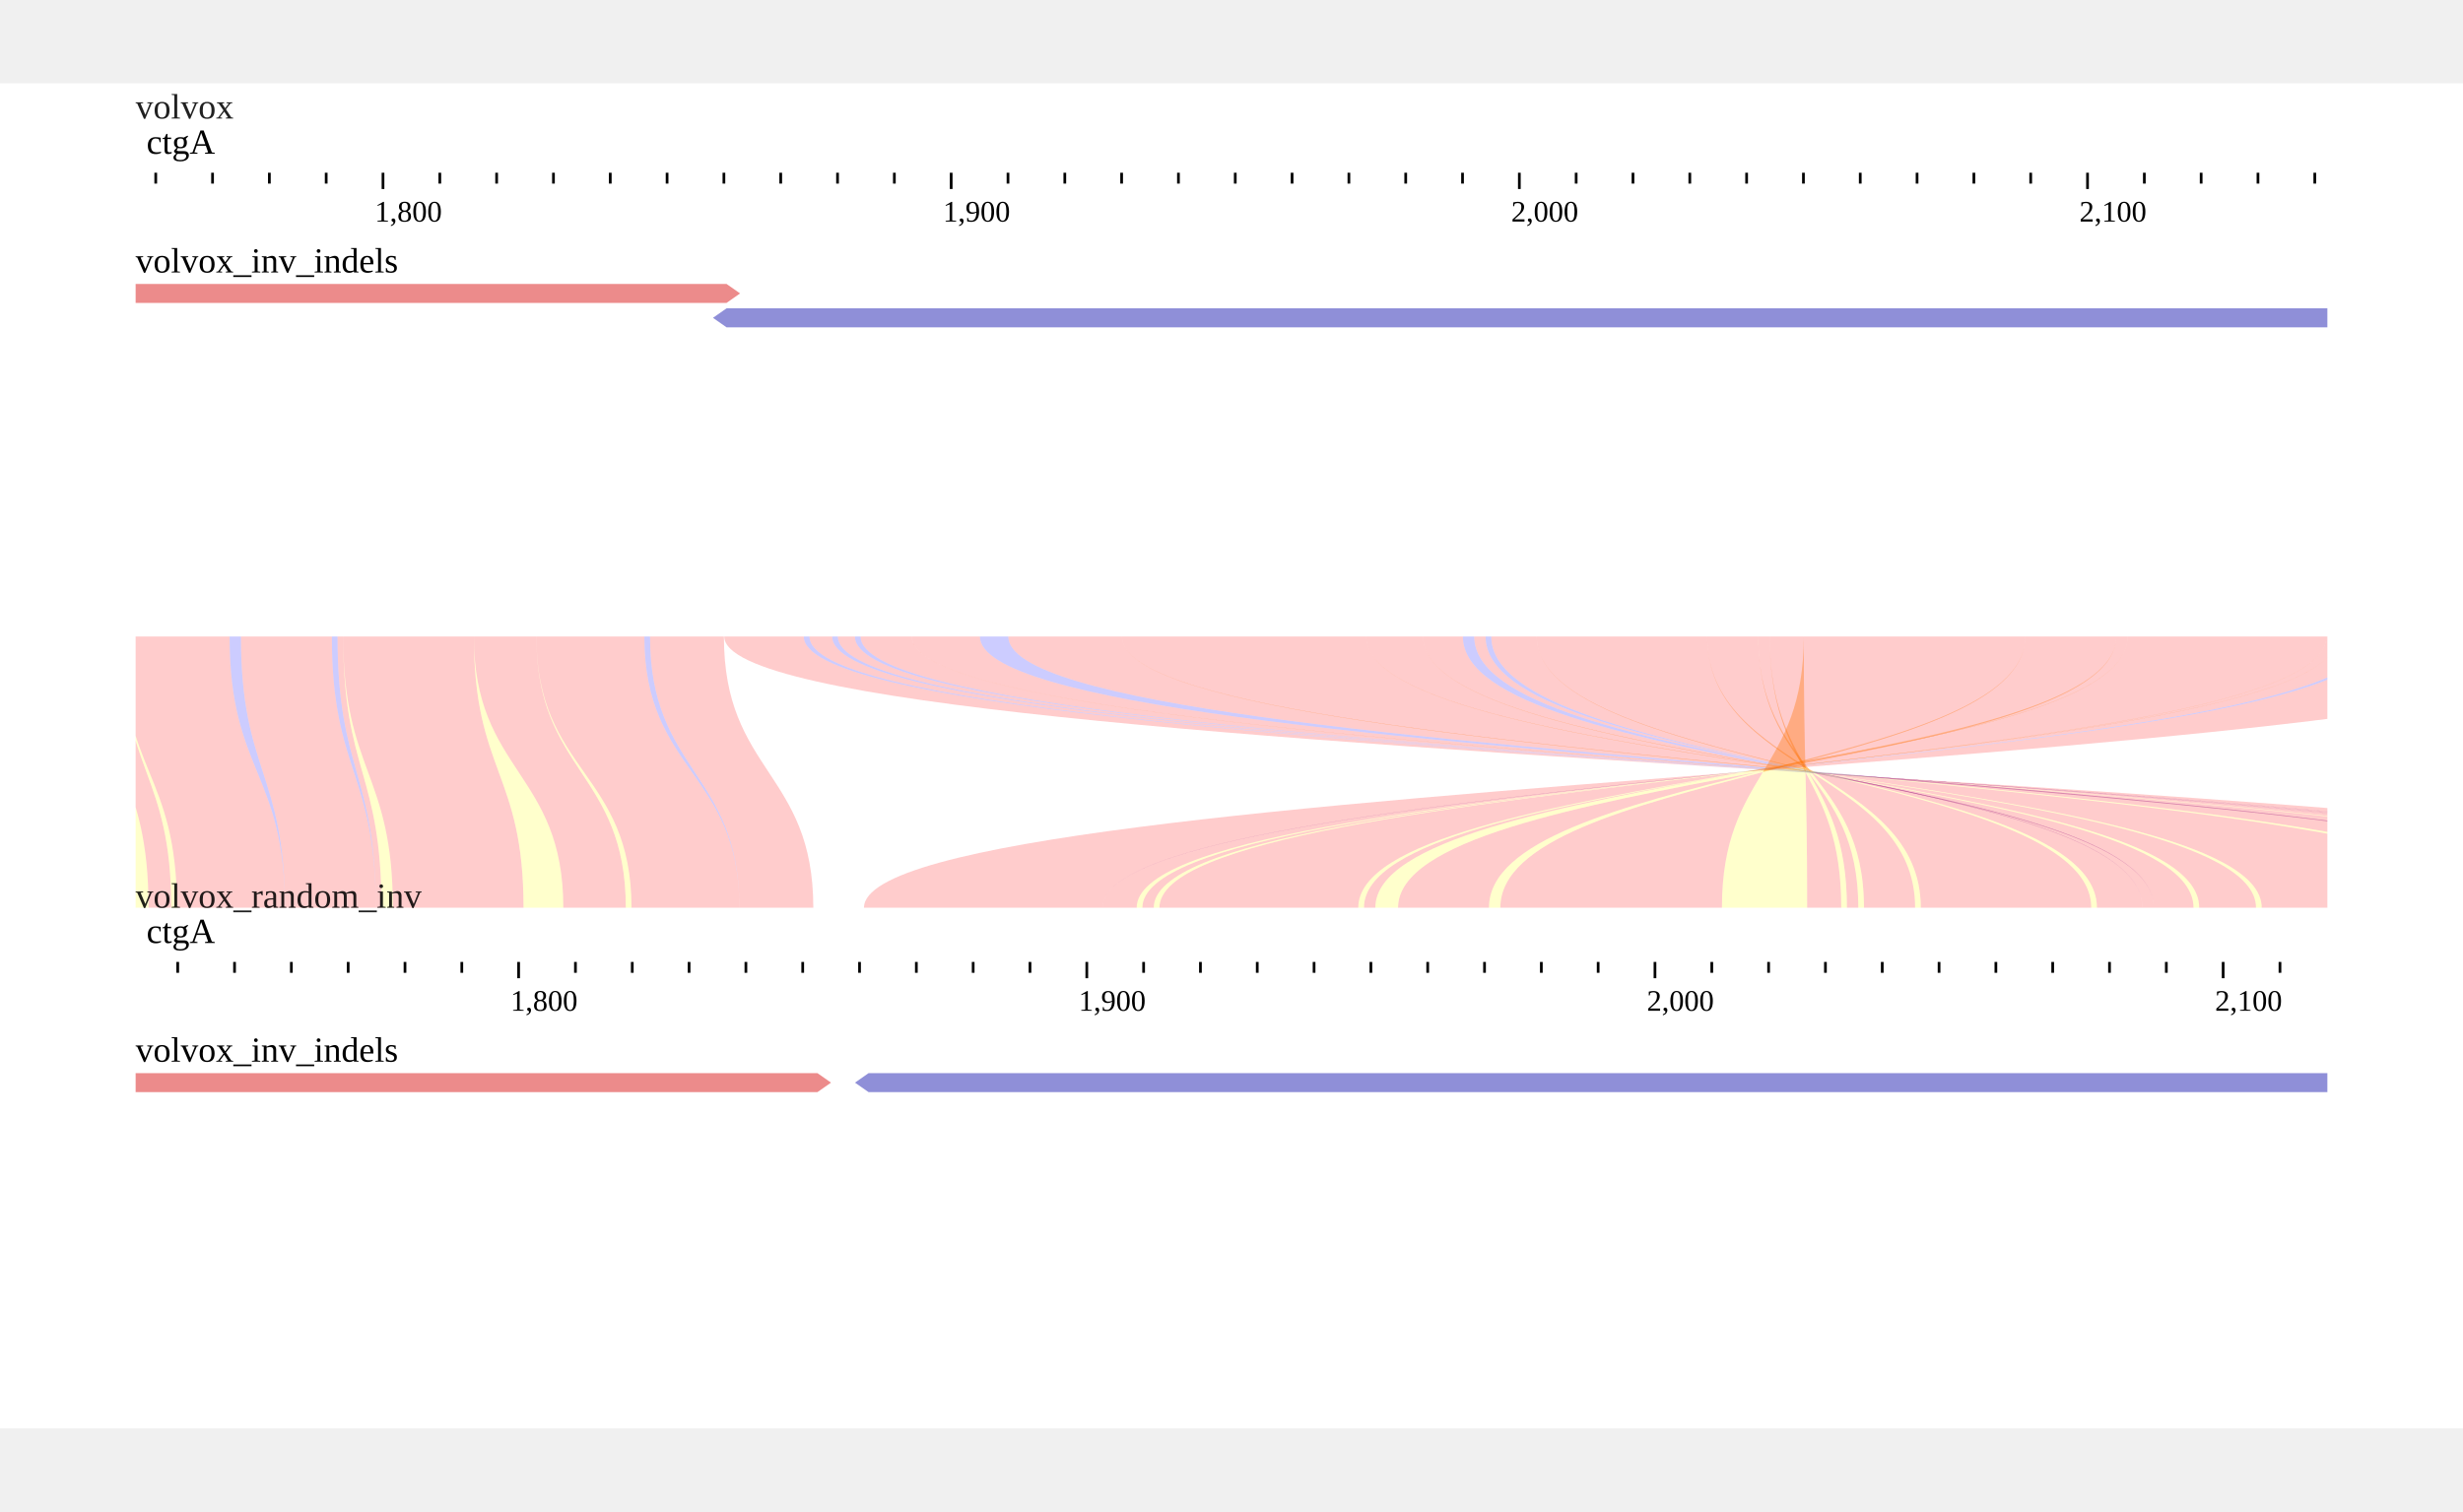
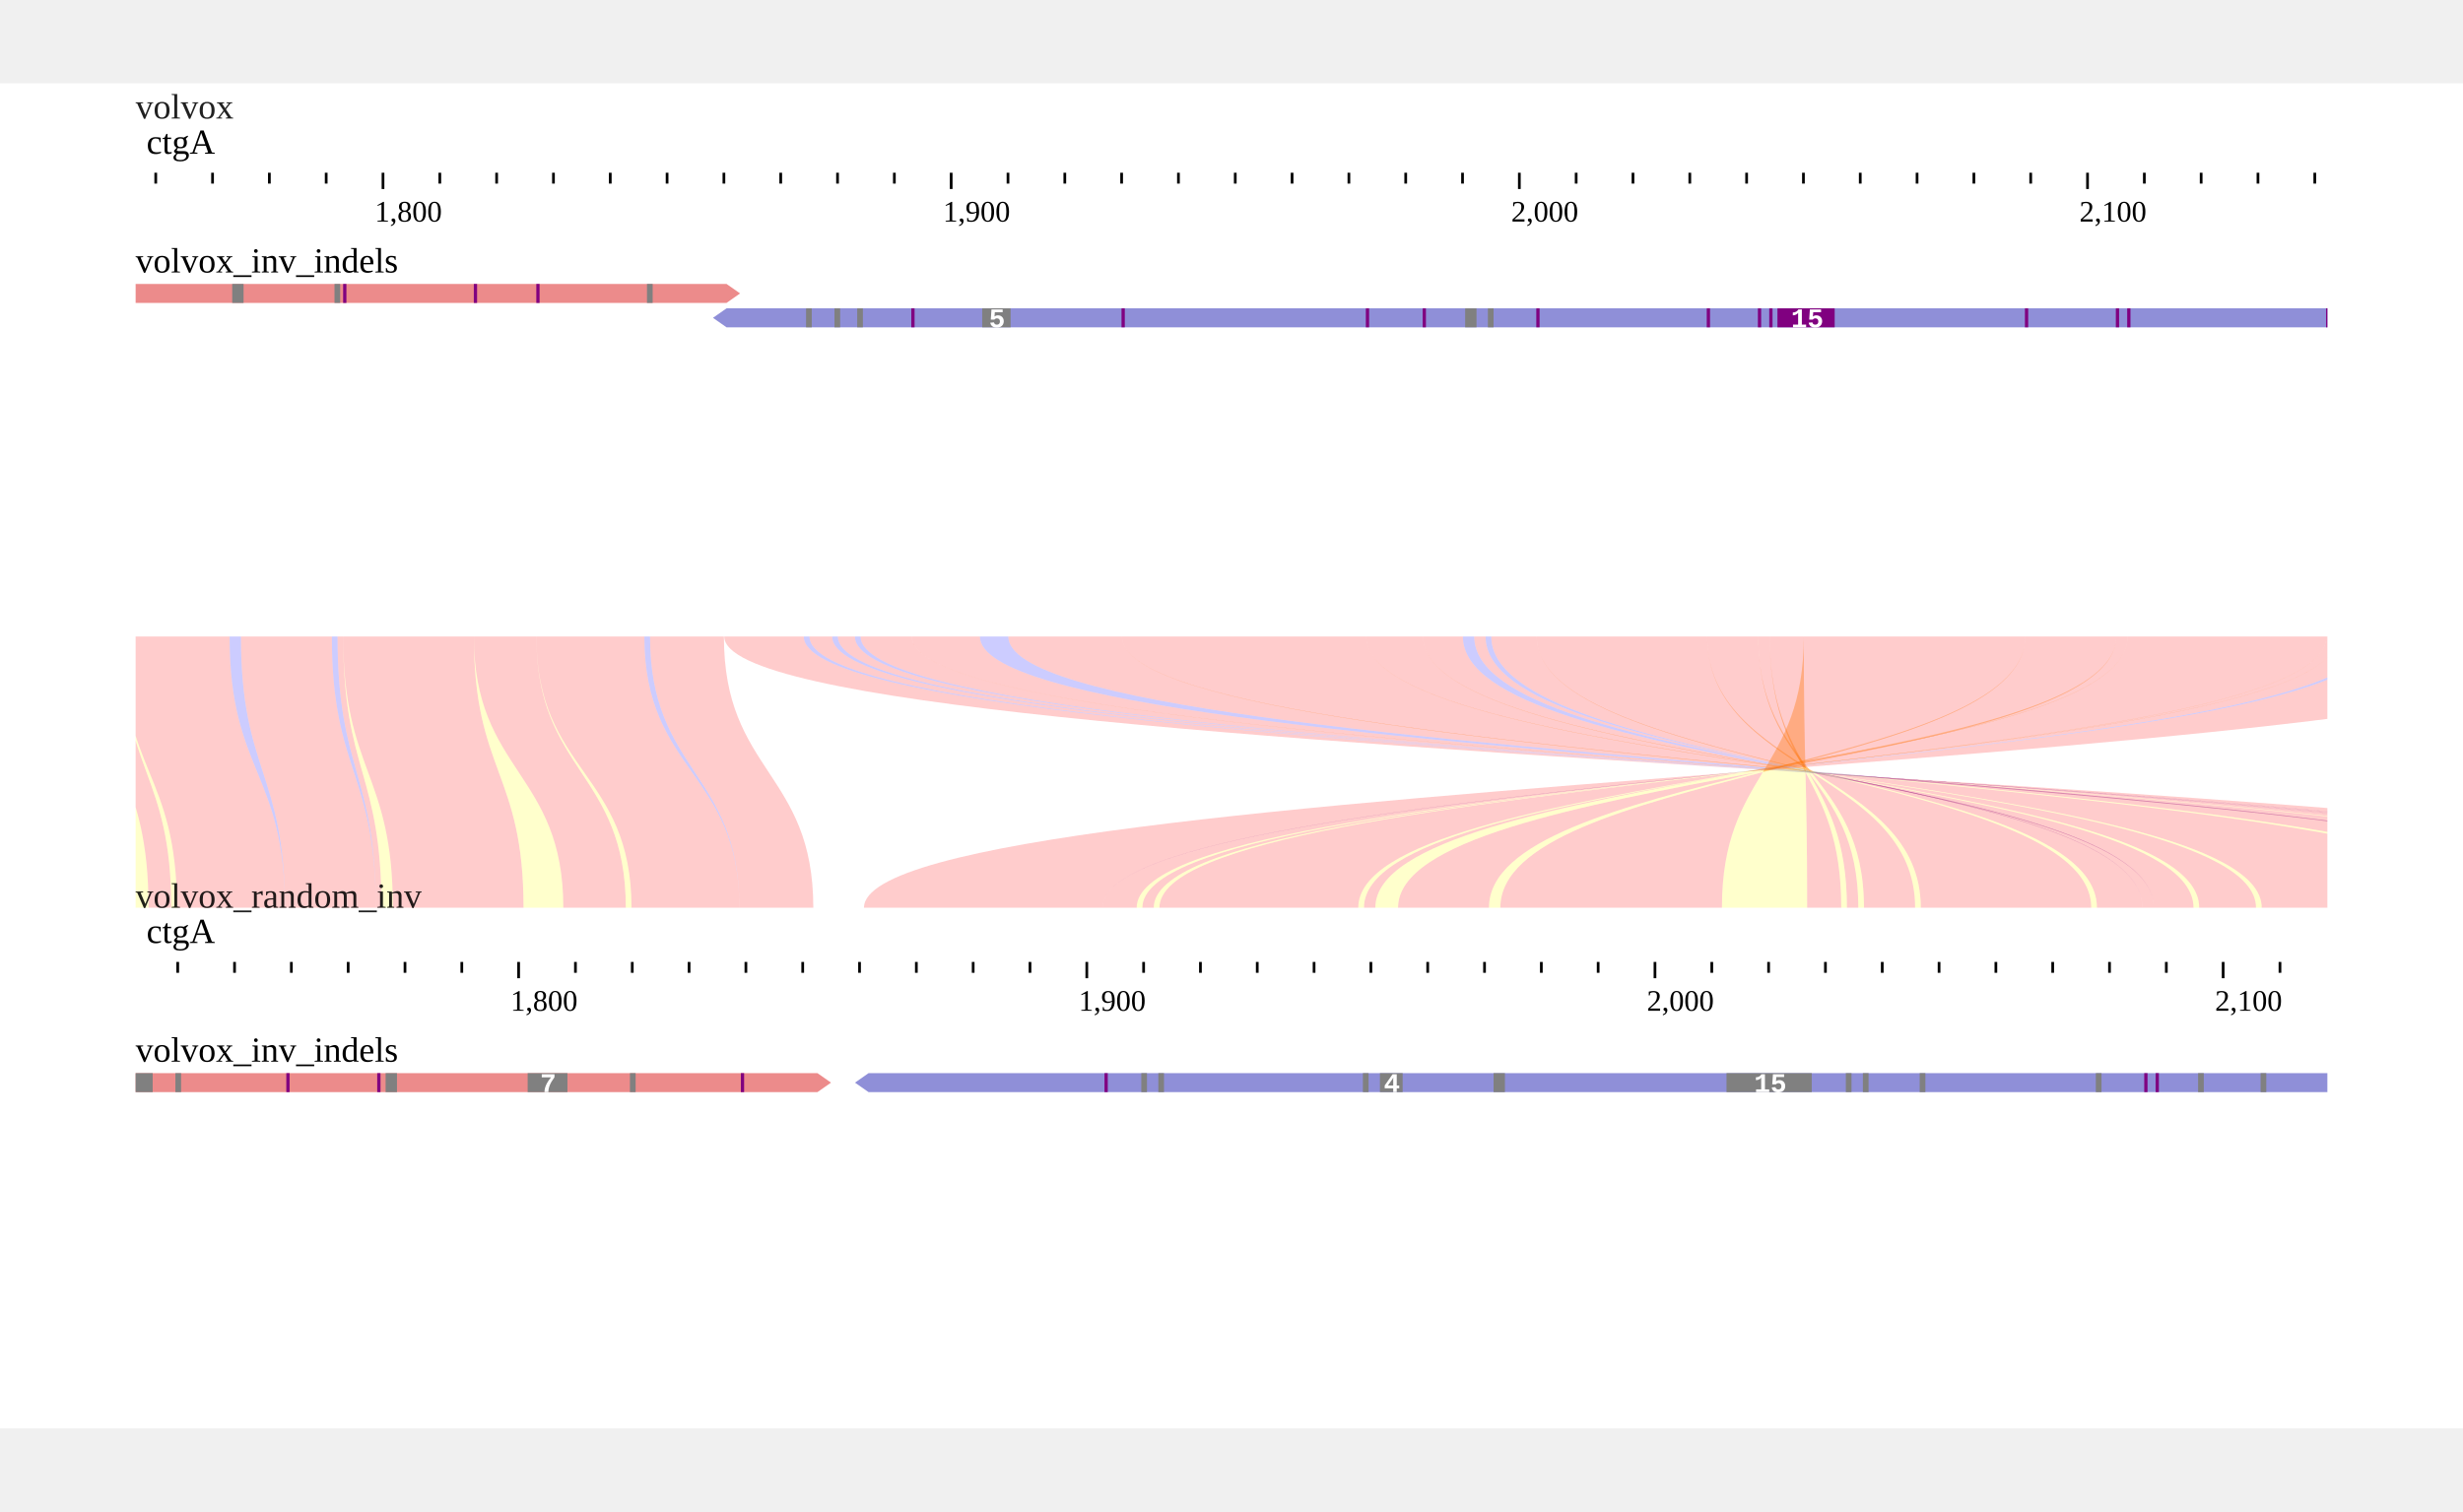
<svg xmlns="http://www.w3.org/2000/svg" width="808" height="496" viewBox="0,0,908,496">
  <rect width="908" height="496" fill="#ffffff" />
  <g transform="translate(50 13)">
    <g transform="translate(0)">
      <text x="0" font-size="13" fill-opacity="0.87" fill="#000000">volvox</text>
      <g>
        <defs>
          <clipPath id="clip-{volvox}ctgA:1756.4618436724566..2141.2146774193548-0">
            <rect x="0" y="0" width="808" height="100" />
          </clipPath>
        </defs>
        <g transform="translate(0 0)">
          <g clip-path="url(#clip-{volvox}ctgA:1756.4618436724566..2141.2146774193548-0)">
            <text x="4" y="13" font-size="13" fill="#000000">ctgA</text>
            <g transform="translate(0 20)">
              <line x1="-34.481" x2="-34.481" y1="0" y2="4" stroke-width="1" stroke="#000000" />
              <line x1="-13.535" x2="-13.535" y1="0" y2="4" stroke-width="1" stroke="#000000" />
              <line x1="7.411" x2="7.411" y1="0" y2="4" stroke-width="1" stroke="#000000" />
              <line x1="28.357" x2="28.357" y1="0" y2="4" stroke-width="1" stroke="#000000" />
              <line x1="49.303" x2="49.303" y1="0" y2="4" stroke-width="1" stroke="#000000" />
              <line x1="70.249" x2="70.249" y1="0" y2="4" stroke-width="1" stroke="#000000" />
              <line x1="91.195" x2="91.195" y1="0" y2="6" stroke-width="1" stroke="#000000" />
              <line x1="112.141" x2="112.141" y1="0" y2="4" stroke-width="1" stroke="#000000" />
              <line x1="133.087" x2="133.087" y1="0" y2="4" stroke-width="1" stroke="#000000" />
              <line x1="154.033" x2="154.033" y1="0" y2="4" stroke-width="1" stroke="#000000" />
              <line x1="174.979" x2="174.979" y1="0" y2="4" stroke-width="1" stroke="#000000" />
              <line x1="195.926" x2="195.926" y1="0" y2="4" stroke-width="1" stroke="#000000" />
              <line x1="216.872" x2="216.872" y1="0" y2="4" stroke-width="1" stroke="#000000" />
              <line x1="237.818" x2="237.818" y1="0" y2="4" stroke-width="1" stroke="#000000" />
              <line x1="258.764" x2="258.764" y1="0" y2="4" stroke-width="1" stroke="#000000" />
              <line x1="279.71" x2="279.71" y1="0" y2="4" stroke-width="1" stroke="#000000" />
              <line x1="300.656" x2="300.656" y1="0" y2="6" stroke-width="1" stroke="#000000" />
              <line x1="321.602" x2="321.602" y1="0" y2="4" stroke-width="1" stroke="#000000" />
              <line x1="342.548" x2="342.548" y1="0" y2="4" stroke-width="1" stroke="#000000" />
              <line x1="363.494" x2="363.494" y1="0" y2="4" stroke-width="1" stroke="#000000" />
              <line x1="384.44" x2="384.44" y1="0" y2="4" stroke-width="1" stroke="#000000" />
              <line x1="405.386" x2="405.386" y1="0" y2="4" stroke-width="1" stroke="#000000" />
              <line x1="426.332" x2="426.332" y1="0" y2="4" stroke-width="1" stroke="#000000" />
              <line x1="447.278" x2="447.278" y1="0" y2="4" stroke-width="1" stroke="#000000" />
              <line x1="468.224" x2="468.224" y1="0" y2="4" stroke-width="1" stroke="#000000" />
              <line x1="489.17" x2="489.17" y1="0" y2="4" stroke-width="1" stroke="#000000" />
              <line x1="510.116" x2="510.116" y1="0" y2="6" stroke-width="1" stroke="#000000" />
              <line x1="531.062" x2="531.062" y1="0" y2="4" stroke-width="1" stroke="#000000" />
              <line x1="552.008" x2="552.008" y1="0" y2="4" stroke-width="1" stroke="#000000" />
              <line x1="572.955" x2="572.955" y1="0" y2="4" stroke-width="1" stroke="#000000" />
              <line x1="593.901" x2="593.901" y1="0" y2="4" stroke-width="1" stroke="#000000" />
              <line x1="614.847" x2="614.847" y1="0" y2="4" stroke-width="1" stroke="#000000" />
              <line x1="635.793" x2="635.793" y1="0" y2="4" stroke-width="1" stroke="#000000" />
              <line x1="656.739" x2="656.739" y1="0" y2="4" stroke-width="1" stroke="#000000" />
              <line x1="677.685" x2="677.685" y1="0" y2="4" stroke-width="1" stroke="#000000" />
              <line x1="698.631" x2="698.631" y1="0" y2="4" stroke-width="1" stroke="#000000" />
              <line x1="719.577" x2="719.577" y1="0" y2="6" stroke-width="1" stroke="#000000" />
              <line x1="740.523" x2="740.523" y1="0" y2="4" stroke-width="1" stroke="#000000" />
              <line x1="761.469" x2="761.469" y1="0" y2="4" stroke-width="1" stroke="#000000" />
              <line x1="782.415" x2="782.415" y1="0" y2="4" stroke-width="1" stroke="#000000" />
              <line x1="803.361" x2="803.361" y1="0" y2="4" stroke-width="1" stroke="#000000" />
              <line x1="824.307" x2="824.307" y1="0" y2="4" stroke-width="1" stroke="#000000" />
              <line x1="845.253" x2="845.253" y1="0" y2="4" stroke-width="1" stroke="#000000" />
              <text x="88.195" y="18" font-size="11" fill="#000000">1,800</text>
              <text x="297.656" y="18" font-size="11" fill="#000000">1,900</text>
              <text x="507.116" y="18" font-size="11" fill="#000000">2,000</text>
              <text x="716.577" y="18" font-size="11" fill="#000000">2,100</text>
            </g>
          </g>
        </g>
      </g>
    </g>
    <g transform="translate(0 43)">
      <g transform="translate(0 0)">
        <g transform="translate(0 18)">
          <defs>
            <clipPath id="clip-jest">
              <rect x="0" y="0" width="808" height="100" />
            </clipPath>
          </defs>
          <g transform="translate(0 0)">
            <g clip-path="url(#clip-jest)">
              <g>
                <defs />
                <g>
                  <g>
                    <path fill="#EC8B8B" stroke="none" paint-order="stroke fill markers" d=" M -3676.033 0 L -3676.033 7 L 217.839 7 L 222.839 3.5 L 217.839 0 Z" />
+                     <rect fill="#808080" stroke="none" x="35.608" y="0" width="4.189" height="7" />
+                     <rect fill="#808080" stroke="none" x="73.311" y="0" width="2.095" height="7" />
+                     <rect fill="#808080" stroke="none" x="188.514" y="0" width="2.095" height="7" />
+                     <rect fill="#800080" stroke="none" x="76.5" y="0" width="1.2" height="7" />
+                     <rect fill="#800080" stroke="none" x="124.676" y="0" width="1.2" height="7" />
+                     <rect fill="#800080" stroke="none" x="147.717" y="0" width="1.2" height="7" />
                    <path fill="#8F8FD8" stroke="none" paint-order="stroke fill markers" d=" M 212.839 12.5 L 217.839 16 L 915.343 16 L 915.343 9 L 217.839 9 Z" />
+                     <rect fill="#808080" stroke="none" x="247.163" y="9" width="2.095" height="7" />
+                     <rect fill="#808080" stroke="none" x="257.636" y="9" width="2.095" height="7" />
+                     <rect fill="#808080" stroke="none" x="266.015" y="9" width="2.095" height="7" />
+                     <rect fill="#808080" stroke="none" x="312.096" y="9" width="10.473" height="7" />
+                     <text fill="#fff" stroke="none" font-family="Courier New,monospace" font-size="10px" font-style="normal" font-weight="bold" text-decoration="normal" x="314.559" y="16" text-anchor="start" dominant-baseline="alphabetic">5</text>
+                     <rect fill="#808080" stroke="none" x="490.138" y="9" width="4.189" height="7" />
+                     <rect fill="#808080" stroke="none" x="498.516" y="9" width="2.095" height="7" />
+                     <rect fill="#800080" stroke="none" x="285.961" y="9" width="1.2" height="7" />
+                     <rect fill="#800080" stroke="none" x="363.461" y="9" width="1.2" height="7" />
+                     <rect fill="#800080" stroke="none" x="453.529" y="9" width="1.2" height="7" />
+                     <rect fill="#800080" stroke="none" x="474.475" y="9" width="1.2" height="7" />
+                     <rect fill="#800080" stroke="none" x="516.368" y="9" width="1.2" height="7" />
+                     <rect fill="#800080" stroke="none" x="579.206" y="9" width="1.2" height="7" />
+                     <rect fill="#800080" stroke="none" x="598.057" y="9" width="1.2" height="7" />
+                     <rect fill="#800080" stroke="none" x="602.246" y="9" width="1.2" height="7" />
+                     <rect fill="purple" stroke="none" x="605.267" y="9" width="21.094" height="7" />
+                     <text fill="#fff" stroke="none" font-family="Courier New,monospace" font-size="10px" font-style="normal" font-weight="bold" text-decoration="normal" x="610.267" y="16" text-anchor="start" dominant-baseline="alphabetic">15</text>
+                     <rect fill="#800080" stroke="none" x="696.504" y="9" width="1.2" height="7" />
+                     <rect fill="#800080" stroke="none" x="730.017" y="9" width="1.2" height="7" />
+                     <rect fill="#800080" stroke="none" x="734.207" y="9" width="1.2" height="7" />
+                     <rect fill="#800080" stroke="none" x="807.518" y="9" width="1.2" height="7" />
                  </g>
                </g>
              </g>
            </g>
          </g>
          <defs>
            <clipPath id="clip-jest-labels">
              <rect x="0" y="0" width="808" height="100" />
            </clipPath>
          </defs>
          <g clip-path="url(#clip-jest-labels)" />
        </g>
        <g>
          <text x="0" y="5" fill="#000000" font-size="13" dominant-baseline="hanging">volvox_inv_indels</text>
        </g>
      </g>
    </g>
  </g>
  <g transform="translate(0 191)">
    <defs>
      <clipPath id="synclip-1">
        <rect x="0" y="0" width="808" height="100" />
      </clipPath>
    </defs>
    <g transform="translate(50 13)" clip-path="url(#synclip-1)">
      <g>
        <defs />
        <g>
          <g>
            <path fill="none" stroke="none" />
            <path fill="#ffff0033" stroke="none" paint-order="stroke fill markers" d=" M -13.535 0 L -13.535 0 C -13.535 50 4.762 50 4.762 100 L -7.806 100 C -7.806 50 -13.535 50 -13.535 0 Z" />
            <path fill="#ff000033" stroke="none" paint-order="stroke fill markers" d=" M -13.535 0 L -5.157 0 C -5.157 50 13.141 50 13.141 100 L 4.762 100 C 4.762 50 -13.535 50 -13.535 0 Z" />
            <path fill="#ffff0033" stroke="none" paint-order="stroke fill markers" d=" M -5.157 0 L -5.157 0 C -5.157 50 15.235 50 15.235 100 L 13.141 100 C 13.141 50 -5.157 50 -5.157 0 Z" />
            <path fill="#ff000033" stroke="none" paint-order="stroke fill markers" d=" M -5.157 0 L 34.641 0 C 34.641 50 55.033 50 55.033 100 L 15.235 100 C 15.235 50 -5.157 50 -5.157 0 Z" />
            <path fill="#0000ff33" stroke="none" paint-order="stroke fill markers" d=" M 34.641 0 L 38.83 0 C 38.83 50 55.033 50 55.033 100 L 55.033 100 C 55.033 50 34.641 50 34.641 0 Z" />
            <path fill="#ff000033" stroke="none" paint-order="stroke fill markers" d=" M 38.83 0 L 72.344 0 C 72.344 50 88.546 50 88.546 100 L 55.033 100 C 55.033 50 38.83 50 38.83 0 Z" />
            <path fill="#0000ff33" stroke="none" paint-order="stroke fill markers" d=" M 72.344 0 L 74.438 0 C 74.438 50 88.546 50 88.546 100 L 88.546 100 C 88.546 50 72.344 50 72.344 0 Z" />
            <path fill="#ff000033" stroke="none" paint-order="stroke fill markers" d=" M 74.438 0 L 76.533 0 C 76.533 50 90.641 50 90.641 100 L 88.546 100 C 88.546 50 74.438 50 74.438 0 Z" />
            <path fill="#ffff0033" stroke="none" paint-order="stroke fill markers" d=" M 76.533 0 L 76.533 0 C 76.533 50 94.83 50 94.83 100 L 90.641 100 C 90.641 50 76.533 50 76.533 0 Z" />
            <path fill="#ff000033" stroke="none" paint-order="stroke fill markers" d=" M 76.533 0 L 124.709 0 C 124.709 50 143.006 50 143.006 100 L 94.83 100 C 94.83 50 76.533 50 76.533 0 Z" />
            <path fill="#ffff0033" stroke="none" paint-order="stroke fill markers" d=" M 124.709 0 L 124.709 0 C 124.709 50 157.668 50 157.668 100 L 143.006 100 C 143.006 50 124.709 50 124.709 0 Z" />
            <path fill="#ff000033" stroke="none" paint-order="stroke fill markers" d=" M 124.709 0 L 147.75 0 C 147.75 50 180.709 50 180.709 100 L 157.668 100 C 157.668 50 124.709 50 124.709 0 Z" />
            <path fill="#ffff0033" stroke="none" paint-order="stroke fill markers" d=" M 147.75 0 L 147.75 0 C 147.75 50 182.804 50 182.804 100 L 180.709 100 C 180.709 50 147.75 50 147.75 0 Z" />
            <path fill="#ff000033" stroke="none" paint-order="stroke fill markers" d=" M 147.75 0 L 187.547 0 C 187.547 50 222.601 50 222.601 100 L 182.804 100 C 182.804 50 147.75 50 147.75 0 Z" />
            <path fill="#0000ff33" stroke="none" paint-order="stroke fill markers" d=" M 187.547 0 L 189.642 0 C 189.642 50 222.601 50 222.601 100 L 222.601 100 C 222.601 50 187.547 50 187.547 0 Z" />
            <path fill="#ff000033" stroke="none" paint-order="stroke fill markers" d=" M 189.642 0 L 216.872 0 C 216.872 50 249.831 50 249.831 100 L 222.601 100 C 222.601 50 189.642 50 189.642 0 Z" />
            <path fill="#ff000033" stroke="none" paint-order="stroke fill markers" d=" M 217 0 L 246.324 0 C 246.324 50 980.676 50 980.676 100 L 1010 100 C 1010 50 217 50 217 0 Z" />
            <path fill="#0000ff33" stroke="none" paint-order="stroke fill markers" d=" M 246.324 0 L 248.419 0 C 248.419 50 980.676 50 980.676 100 L 980.676 100 C 980.676 50 246.324 50 246.324 0 Z" />
            <path fill="#ff000033" stroke="none" paint-order="stroke fill markers" d=" M 248.419 0 L 256.798 0 C 256.798 50 972.297 50 972.297 100 L 980.676 100 C 980.676 50 248.419 50 248.419 0 Z" />
            <path fill="#0000ff33" stroke="none" paint-order="stroke fill markers" d=" M 256.798 0 L 258.892 0 C 258.892 50 972.297 50 972.297 100 L 972.297 100 C 972.297 50 256.798 50 256.798 0 Z" />
            <path fill="#ff000033" stroke="none" paint-order="stroke fill markers" d=" M 258.892 0 L 265.176 0 C 265.176 50 966.013 50 966.013 100 L 972.297 100 C 972.297 50 258.892 50 258.892 0 Z" />
            <path fill="#0000ff33" stroke="none" paint-order="stroke fill markers" d=" M 265.176 0 L 267.271 0 C 267.271 50 966.013 50 966.013 100 L 966.013 100 C 966.013 50 265.176 50 265.176 0 Z" />
            <path fill="#ff000033" stroke="none" paint-order="stroke fill markers" d=" M 267.271 0 L 286.122 0 C 286.122 50 947.162 50 947.162 100 L 966.013 100 C 966.013 50 267.271 50 267.271 0 Z" />
            <path fill="#ffff0033" stroke="none" paint-order="stroke fill markers" d=" M 286.122 0 L 286.122 0 C 286.122 50 945.067 50 945.067 100 L 947.162 100 C 947.162 50 286.122 50 286.122 0 Z" />
            <path fill="#ff000033" stroke="none" paint-order="stroke fill markers" d=" M 286.122 0 L 311.257 0 C 311.257 50 919.932 50 919.932 100 L 945.067 100 C 945.067 50 286.122 50 286.122 0 Z" />
            <path fill="#0000ff33" stroke="none" paint-order="stroke fill markers" d=" M 311.257 0 L 321.73 0 C 321.73 50 919.932 50 919.932 100 L 919.932 100 C 919.932 50 311.257 50 311.257 0 Z" />
            <path fill="#ff000033" stroke="none" paint-order="stroke fill markers" d=" M 321.73 0 L 363.622 0 C 363.622 50 878.04 50 878.04 100 L 919.932 100 C 919.932 50 321.73 50 321.73 0 Z" />
            <path fill="#ffff0033" stroke="none" paint-order="stroke fill markers" d=" M 363.622 0 L 363.622 0 C 363.622 50 873.851 50 873.851 100 L 878.04 100 C 878.04 50 363.622 50 363.622 0 Z" />
            <path fill="#ff000033" stroke="none" paint-order="stroke fill markers" d=" M 363.622 0 L 453.69 0 C 453.69 50 783.783 50 783.783 100 L 873.851 100 C 873.851 50 363.622 50 363.622 0 Z" />
            <path fill="#ffff0033" stroke="none" paint-order="stroke fill markers" d=" M 453.69 0 L 453.69 0 C 453.69 50 781.688 50 781.688 100 L 783.783 100 C 783.783 50 453.69 50 453.69 0 Z" />
            <path fill="#ff000033" stroke="none" paint-order="stroke fill markers" d=" M 453.69 0 L 474.636 0 C 474.636 50 760.742 50 760.742 100 L 781.688 100 C 781.688 50 453.69 50 453.69 0 Z" />
            <path fill="#ffff0033" stroke="none" paint-order="stroke fill markers" d=" M 474.636 0 L 474.636 0 C 474.636 50 758.647 50 758.647 100 L 760.742 100 C 760.742 50 474.636 50 474.636 0 Z" />
            <path fill="#ff000033" stroke="none" paint-order="stroke fill markers" d=" M 474.636 0 L 489.299 0 C 489.299 50 743.985 50 743.985 100 L 758.647 100 C 758.647 50 474.636 50 474.636 0 Z" />
            <path fill="#0000ff33" stroke="none" paint-order="stroke fill markers" d=" M 489.299 0 L 493.488 0 C 493.488 50 743.985 50 743.985 100 L 743.985 100 C 743.985 50 489.299 50 489.299 0 Z" />
            <path fill="#ff000033" stroke="none" paint-order="stroke fill markers" d=" M 493.488 0 L 497.677 0 C 497.677 50 739.796 50 739.796 100 L 743.985 100 C 743.985 50 493.488 50 493.488 0 Z" />
            <path fill="#0000ff33" stroke="none" paint-order="stroke fill markers" d=" M 497.677 0 L 499.772 0 C 499.772 50 739.796 50 739.796 100 L 739.796 100 C 739.796 50 497.677 50 497.677 0 Z" />
            <path fill="#ff000033" stroke="none" paint-order="stroke fill markers" d=" M 499.772 0 L 516.529 0 C 516.529 50 723.039 50 723.039 100 L 739.796 100 C 739.796 50 499.772 50 499.772 0 Z" />
            <path fill="#ffff0033" stroke="none" paint-order="stroke fill markers" d=" M 516.529 0 L 516.529 0 C 516.529 50 720.944 50 720.944 100 L 723.039 100 C 723.039 50 516.529 50 516.529 0 Z" />
            <path fill="#ff000033" stroke="none" paint-order="stroke fill markers" d=" M 516.529 0 L 579.367 0 C 579.367 50 658.106 50 658.106 100 L 720.944 100 C 720.944 50 516.529 50 516.529 0 Z" />
            <path fill="#ffff0033" stroke="none" paint-order="stroke fill markers" d=" M 579.367 0 L 579.367 0 C 579.367 50 656.012 50 656.012 100 L 658.106 100 C 658.106 50 579.367 50 579.367 0 Z" />
            <path fill="#ff000033" stroke="none" paint-order="stroke fill markers" d=" M 579.367 0 L 598.218 0 C 598.218 50 637.16 50 637.16 100 L 656.012 100 C 656.012 50 579.367 50 579.367 0 Z" />
            <path fill="#ffff0033" stroke="none" paint-order="stroke fill markers" d=" M 598.218 0 L 598.218 0 C 598.218 50 635.066 50 635.066 100 L 637.16 100 C 637.16 50 598.218 50 598.218 0 Z" />
            <path fill="#ff000033" stroke="none" paint-order="stroke fill markers" d=" M 598.218 0 L 602.407 0 C 602.407 50 630.876 50 630.876 100 L 635.066 100 C 635.066 50 598.218 50 598.218 0 Z" />
            <path fill="#ffff0033" stroke="none" paint-order="stroke fill markers" d=" M 602.407 0 L 602.407 0 C 602.407 50 628.782 50 628.782 100 L 630.876 100 C 630.876 50 602.407 50 602.407 0 Z" />
            <path fill="#ff000033" stroke="none" paint-order="stroke fill markers" d=" M 602.407 0 L 614.975 0 C 614.975 50 616.214 50 616.214 100 L 628.782 100 C 628.782 50 602.407 50 602.407 0 Z" />
            <path fill="#ffff0033" stroke="none" paint-order="stroke fill markers" d=" M 614.975 0 L 614.975 0 C 614.975 50 584.795 50 584.795 100 L 616.214 100 C 616.214 50 614.975 50 614.975 0 Z" />
            <path fill="#ff000033" stroke="none" paint-order="stroke fill markers" d=" M 614.975 0 L 696.665 0 C 696.665 50 503.105 50 503.105 100 L 584.795 100 C 584.795 50 614.975 50 614.975 0 Z" />
            <path fill="#ffff0033" stroke="none" paint-order="stroke fill markers" d=" M 696.665 0 L 696.665 0 C 696.665 50 498.916 50 498.916 100 L 503.105 100 C 503.105 50 696.665 50 696.665 0 Z" />
            <path fill="#ff000033" stroke="none" paint-order="stroke fill markers" d=" M 696.665 0 L 730.178 0 C 730.178 50 465.403 50 465.403 100 L 498.916 100 C 498.916 50 696.665 50 696.665 0 Z" />
            <path fill="#ffff0033" stroke="none" paint-order="stroke fill markers" d=" M 730.178 0 L 730.178 0 C 730.178 50 457.024 50 457.024 100 L 465.403 100 C 465.403 50 730.178 50 730.178 0 Z" />
            <path fill="#ff000033" stroke="none" paint-order="stroke fill markers" d=" M 730.178 0 L 734.368 0 C 734.368 50 452.835 50 452.835 100 L 457.024 100 C 457.024 50 730.178 50 730.178 0 Z" />
            <path fill="#ffff0033" stroke="none" paint-order="stroke fill markers" d=" M 734.368 0 L 734.368 0 C 734.368 50 450.74 50 450.74 100 L 452.835 100 C 452.835 50 734.368 50 734.368 0 Z" />
            <path fill="#ff000033" stroke="none" paint-order="stroke fill markers" d=" M 734.368 0 L 807.679 0 C 807.679 50 377.429 50 377.429 100 L 450.74 100 C 450.74 50 734.368 50 734.368 0 Z" />
            <path fill="#ffff0033" stroke="none" paint-order="stroke fill markers" d=" M 807.679 0 L 807.679 0 C 807.679 50 375.335 50 375.335 100 L 377.429 100 C 377.429 50 807.679 50 807.679 0 Z" />
            <path fill="#ff000033" stroke="none" paint-order="stroke fill markers" d=" M 807.679 0 L 811.868 0 C 811.868 50 371.145 50 371.145 100 L 375.335 100 C 375.335 50 807.679 50 807.679 0 Z" />
            <path fill="#ffff0033" stroke="none" paint-order="stroke fill markers" d=" M 811.868 0 L 811.868 0 C 811.868 50 369.051 50 369.051 100 L 371.145 100 C 371.145 50 811.868 50 811.868 0 Z" />
            <path fill="#ff000033" stroke="none" paint-order="stroke fill markers" d=" M 811.868 0 L 824.436 0 C 824.436 50 356.483 50 356.483 100 L 369.051 100 C 369.051 50 811.868 50 811.868 0 Z" />
            <path fill="#0000ff33" stroke="none" paint-order="stroke fill markers" d=" M 824.436 0 L 826.53 0 C 826.53 50 356.483 50 356.483 100 L 356.483 100 C 356.483 50 824.436 50 824.436 0 Z" />
            <path fill="#ff000033" stroke="none" paint-order="stroke fill markers" d=" M 826.53 0 L 914.504 0 C 914.504 50 268.51 50 268.51 100 L 356.483 100 C 356.483 50 826.53 50 826.53 0 Z" />
          </g>
        </g>
      </g>
    </g>
    <g transform="translate(0 100)">
      <g transform="translate(50 13)">
        <g transform="translate(0)">
          <text x="0" font-size="13" fill-opacity="0.87" fill="#000000">volvox_random_inv</text>
          <g>
            <defs>
              <clipPath id="clip-{volvox_random_inv}ctgA:1732.5910000000001..2117.3438337468983-0">
                <rect x="0" y="0" width="808" height="100" />
              </clipPath>
            </defs>
            <g transform="translate(0 0)">
              <g clip-path="url(#clip-{volvox_random_inv}ctgA:1732.5910000000001..2117.3438337468983-0)">
                <text x="4" y="13" font-size="13" fill="#000000">ctgA</text>
                <g transform="translate(0 20)">
                  <line x1="-26.373" x2="-26.373" y1="0" y2="4" stroke-width="1" stroke="#000000" />
                  <line x1="-5.427" x2="-5.427" y1="0" y2="4" stroke-width="1" stroke="#000000" />
                  <line x1="15.519" x2="15.519" y1="0" y2="4" stroke-width="1" stroke="#000000" />
                  <line x1="36.465" x2="36.465" y1="0" y2="4" stroke-width="1" stroke="#000000" />
                  <line x1="57.411" x2="57.411" y1="0" y2="4" stroke-width="1" stroke="#000000" />
                  <line x1="78.357" x2="78.357" y1="0" y2="4" stroke-width="1" stroke="#000000" />
                  <line x1="99.303" x2="99.303" y1="0" y2="4" stroke-width="1" stroke="#000000" />
                  <line x1="120.249" x2="120.249" y1="0" y2="4" stroke-width="1" stroke="#000000" />
                  <line x1="141.195" x2="141.195" y1="0" y2="6" stroke-width="1" stroke="#000000" />
                  <line x1="162.141" x2="162.141" y1="0" y2="4" stroke-width="1" stroke="#000000" />
                  <line x1="183.087" x2="183.087" y1="0" y2="4" stroke-width="1" stroke="#000000" />
                  <line x1="204.033" x2="204.033" y1="0" y2="4" stroke-width="1" stroke="#000000" />
                  <line x1="224.979" x2="224.979" y1="0" y2="4" stroke-width="1" stroke="#000000" />
                  <line x1="245.926" x2="245.926" y1="0" y2="4" stroke-width="1" stroke="#000000" />
                  <line x1="266.872" x2="266.872" y1="0" y2="4" stroke-width="1" stroke="#000000" />
                  <line x1="287.818" x2="287.818" y1="0" y2="4" stroke-width="1" stroke="#000000" />
                  <line x1="308.764" x2="308.764" y1="0" y2="4" stroke-width="1" stroke="#000000" />
                  <line x1="329.71" x2="329.71" y1="0" y2="4" stroke-width="1" stroke="#000000" />
                  <line x1="350.656" x2="350.656" y1="0" y2="6" stroke-width="1" stroke="#000000" />
                  <line x1="371.602" x2="371.602" y1="0" y2="4" stroke-width="1" stroke="#000000" />
                  <line x1="392.548" x2="392.548" y1="0" y2="4" stroke-width="1" stroke="#000000" />
                  <line x1="413.494" x2="413.494" y1="0" y2="4" stroke-width="1" stroke="#000000" />
                  <line x1="434.44" x2="434.44" y1="0" y2="4" stroke-width="1" stroke="#000000" />
                  <line x1="455.386" x2="455.386" y1="0" y2="4" stroke-width="1" stroke="#000000" />
                  <line x1="476.332" x2="476.332" y1="0" y2="4" stroke-width="1" stroke="#000000" />
                  <line x1="497.278" x2="497.278" y1="0" y2="4" stroke-width="1" stroke="#000000" />
                  <line x1="518.224" x2="518.224" y1="0" y2="4" stroke-width="1" stroke="#000000" />
                  <line x1="539.17" x2="539.17" y1="0" y2="4" stroke-width="1" stroke="#000000" />
                  <line x1="560.116" x2="560.116" y1="0" y2="6" stroke-width="1" stroke="#000000" />
                  <line x1="581.062" x2="581.062" y1="0" y2="4" stroke-width="1" stroke="#000000" />
                  <line x1="602.008" x2="602.008" y1="0" y2="4" stroke-width="1" stroke="#000000" />
                  <line x1="622.955" x2="622.955" y1="0" y2="4" stroke-width="1" stroke="#000000" />
                  <line x1="643.901" x2="643.901" y1="0" y2="4" stroke-width="1" stroke="#000000" />
                  <line x1="664.847" x2="664.847" y1="0" y2="4" stroke-width="1" stroke="#000000" />
                  <line x1="685.793" x2="685.793" y1="0" y2="4" stroke-width="1" stroke="#000000" />
                  <line x1="706.739" x2="706.739" y1="0" y2="4" stroke-width="1" stroke="#000000" />
                  <line x1="727.685" x2="727.685" y1="0" y2="4" stroke-width="1" stroke="#000000" />
                  <line x1="748.631" x2="748.631" y1="0" y2="4" stroke-width="1" stroke="#000000" />
                  <line x1="769.577" x2="769.577" y1="0" y2="6" stroke-width="1" stroke="#000000" />
                  <line x1="790.523" x2="790.523" y1="0" y2="4" stroke-width="1" stroke="#000000" />
                  <line x1="811.469" x2="811.469" y1="0" y2="4" stroke-width="1" stroke="#000000" />
                  <line x1="832.415" x2="832.415" y1="0" y2="4" stroke-width="1" stroke="#000000" />
                  <text x="138.195" y="18" font-size="11" fill="#000000">1,800</text>
                  <text x="347.656" y="18" font-size="11" fill="#000000">1,900</text>
                  <text x="557.116" y="18" font-size="11" fill="#000000">2,000</text>
                  <text x="766.577" y="18" font-size="11" fill="#000000">2,100</text>
                </g>
              </g>
            </g>
          </g>
        </g>
        <g transform="translate(0 43)">
          <g transform="translate(0 0)">
            <g transform="translate(0 18)">
              <defs>
                <clipPath id="clip-jest">
                  <rect x="0" y="0" width="808" height="100" />
                </clipPath>
              </defs>
              <g transform="translate(0 0)">
                <g clip-path="url(#clip-jest)">
                  <g>
                    <defs />
                    <g>
                      <g>
                        <path fill="#EC8B8B" stroke="none" paint-order="stroke fill markers" d=" M -3619.478 0 L -3619.478 7 L 251.353 7 L 256.353 3.5 L 251.353 0 Z" />
+                         <rect fill="#808080" stroke="none" x="-6.284" y="0" width="12.568" height="7" />
+                         <rect fill="#808080" stroke="none" x="14.662" y="0" width="2.095" height="7" />
+                         <rect fill="#808080" stroke="none" x="92.163" y="0" width="4.189" height="7" />
+                         <rect fill="#808080" stroke="none" x="144.528" y="0" width="14.662" height="7" />
+                         <text fill="#fff" stroke="none" font-family="Courier New,monospace" font-size="10px" font-style="normal" font-weight="bold" text-decoration="normal" x="149.085" y="7" text-anchor="start" dominant-baseline="alphabetic">7</text>
+                         <rect fill="#808080" stroke="none" x="182.231" y="0" width="2.095" height="7" />
+                         <rect fill="#800080" stroke="none" x="55.554" y="0" width="1.2" height="7" />
+                         <rect fill="#800080" stroke="none" x="89.068" y="0" width="1.2" height="7" />
+                         <rect fill="#800080" stroke="none" x="223.123" y="0" width="1.2" height="7" />
                        <path fill="#8F8FD8" stroke="none" paint-order="stroke fill markers" d=" M 265.204 3.5 L 270.204 7 L 1011.694 7 L 1011.694 0 L 270.204 0 Z" />
+                         <rect fill="#808080" stroke="none" x="370.745" y="0" width="2.095" height="7" />
+                         <rect fill="#808080" stroke="none" x="377.029" y="0" width="2.095" height="7" />
+                         <rect fill="#808080" stroke="none" x="452.435" y="0" width="2.095" height="7" />
+                         <rect fill="#808080" stroke="none" x="458.719" y="0" width="8.378" height="7" />
+                         <text fill="#fff" stroke="none" font-family="Courier New,monospace" font-size="10px" font-style="normal" font-weight="bold" text-decoration="normal" x="460.134" y="7" text-anchor="start" dominant-baseline="alphabetic">4</text>
+                         <rect fill="#808080" stroke="none" x="500.611" y="0" width="4.189" height="7" />
+                         <rect fill="#808080" stroke="none" x="586.49" y="0" width="31.419" height="7" />
+                         <text fill="#fff" stroke="none" font-family="Courier New,monospace" font-size="10px" font-style="normal" font-weight="bold" text-decoration="normal" x="596.652" y="7" text-anchor="start" dominant-baseline="alphabetic">15</text>
+                         <rect fill="#808080" stroke="none" x="630.476" y="0" width="2.095" height="7" />
+                         <rect fill="#808080" stroke="none" x="636.76" y="0" width="2.095" height="7" />
+                         <rect fill="#808080" stroke="none" x="657.706" y="0" width="2.095" height="7" />
+                         <rect fill="#808080" stroke="none" x="722.639" y="0" width="2.095" height="7" />
+                         <rect fill="#808080" stroke="none" x="760.342" y="0" width="2.095" height="7" />
+                         <rect fill="#808080" stroke="none" x="783.382" y="0" width="2.095" height="7" />
+                         <rect fill="#800080" stroke="none" x="357.178" y="0" width="1.2" height="7" />
+                         <rect fill="#800080" stroke="none" x="740.49" y="0" width="1.2" height="7" />
+                         <rect fill="#800080" stroke="none" x="744.68" y="0" width="1.2" height="7" />
                      </g>
                    </g>
                  </g>
                </g>
              </g>
              <defs>
                <clipPath id="clip-jest-labels">
                  <rect x="0" y="0" width="808" height="100" />
                </clipPath>
              </defs>
              <g clip-path="url(#clip-jest-labels)" />
            </g>
            <g>
              <text x="0" y="5" fill="#000000" font-size="13" dominant-baseline="hanging">volvox_inv_indels</text>
            </g>
          </g>
        </g>
      </g>
    </g>
  </g>
</svg>
